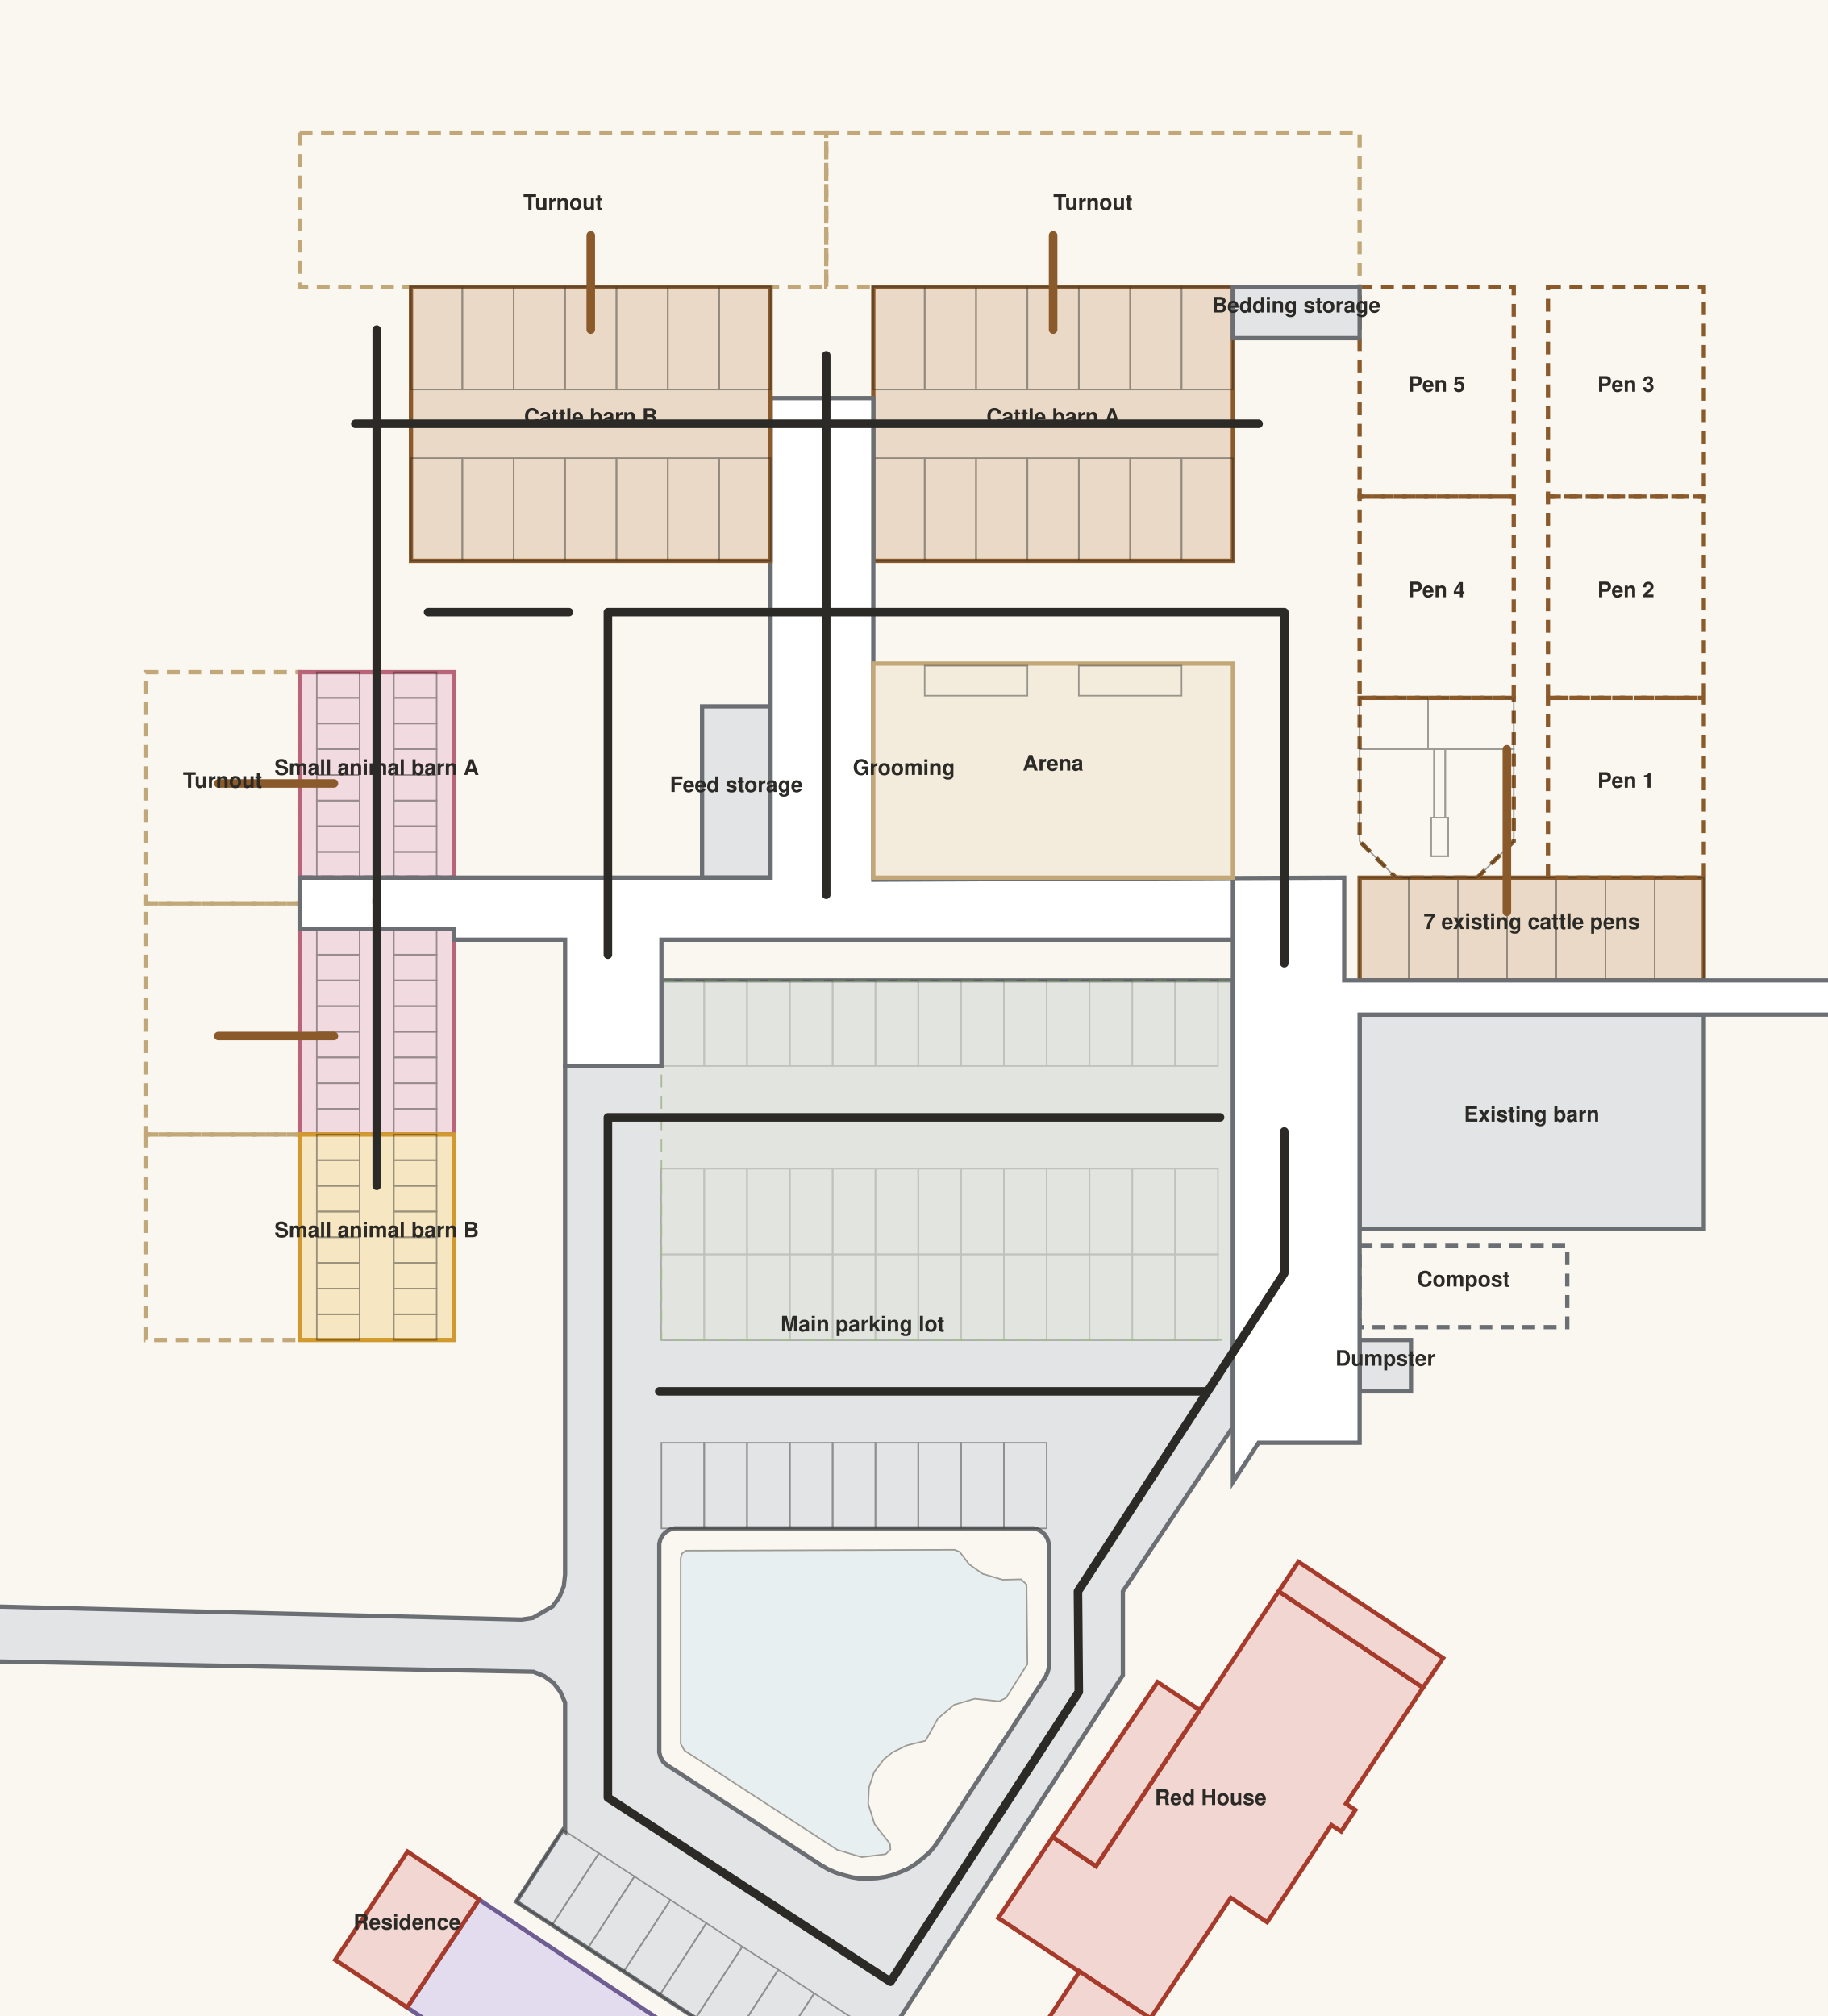
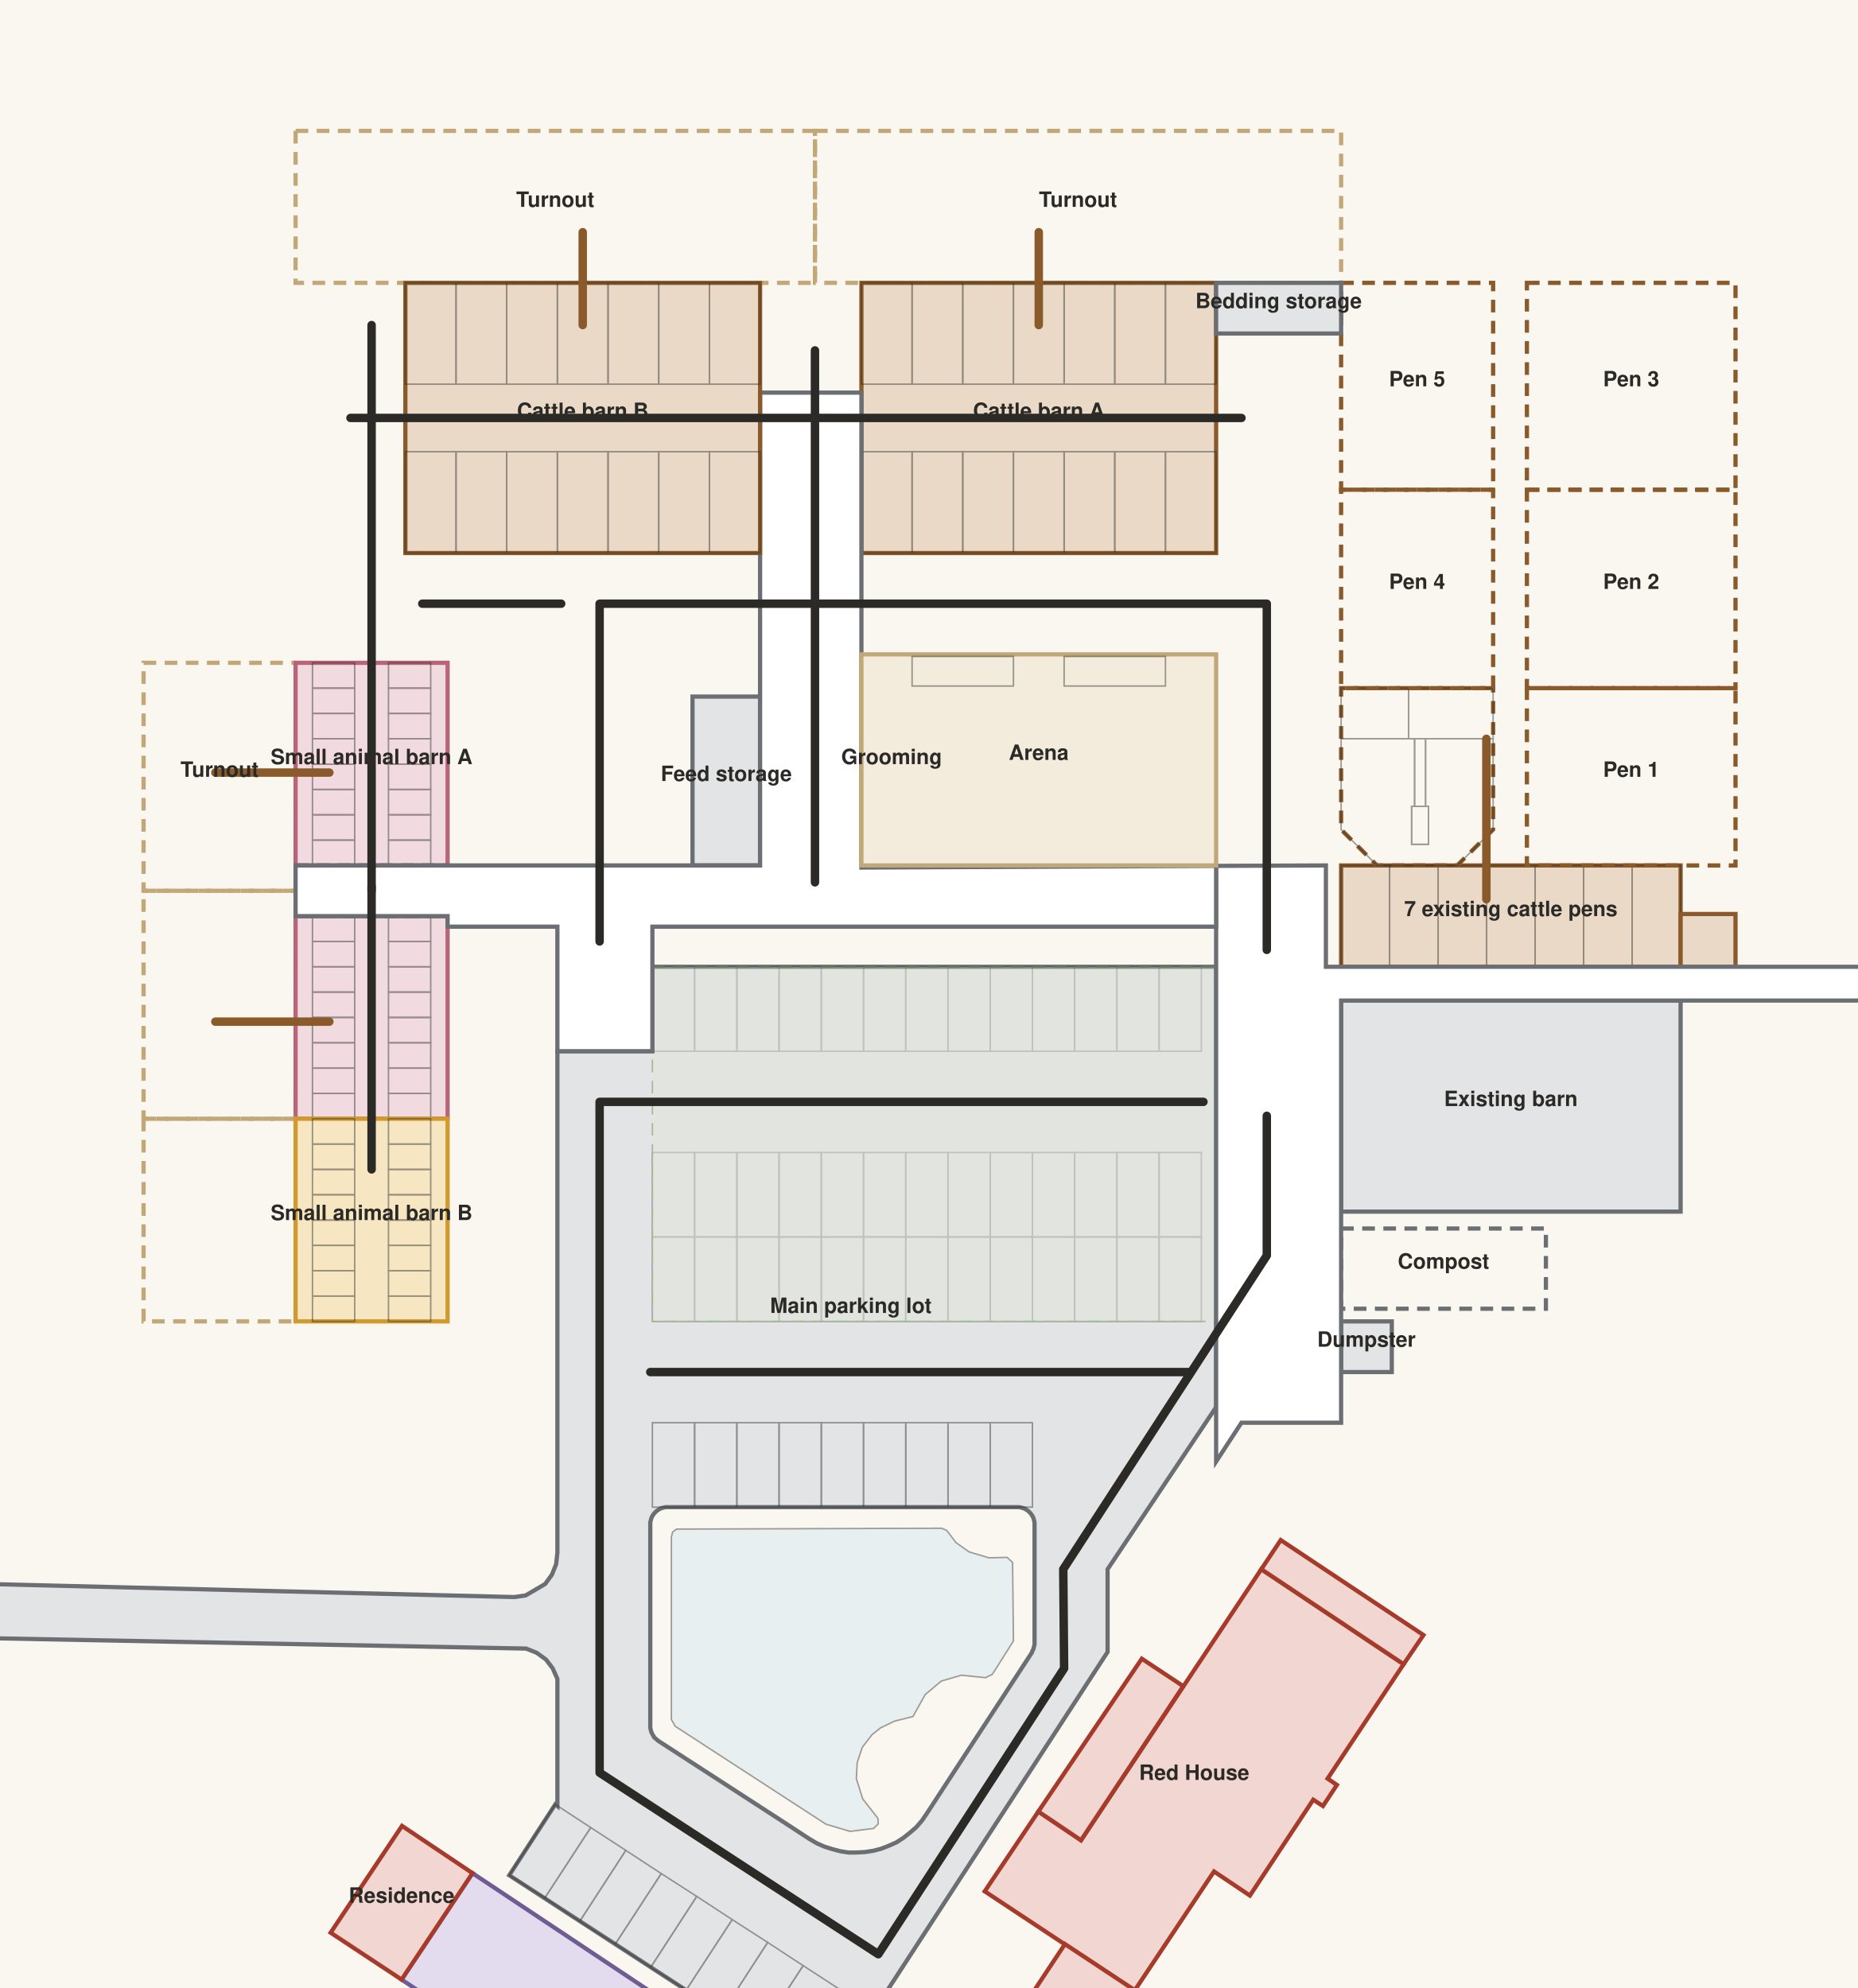
- <svg xmlns="http://www.w3.org/2000/svg" viewBox="-118 11 427.0 470.9" font-family="Avenir Next,Helvetica,Arial,sans-serif">
-   <rect x="-118" y="11" width="427.0" height="470.9" fill="#FAF7F0" />
+ <svg xmlns="http://www.w3.org/2000/svg" viewBox="-118 11 440.0 470.9" font-family="Avenir Next,Helvetica,Arial,sans-serif">
+   <rect x="-118" y="11" width="440.0" height="470.9" fill="#FAF7F0" />
  <g id="level-1">
    <g id="existing-barn">
      <rect x="199.6" y="248" width="80.4" height="50" fill="#E3E4E5" stroke="#6B6F73" stroke-width="1" />
    </g>
    <g id="existing-pens">
      <rect x="199.6" y="216" width="80.4" height="24" fill="#E9D9C6" stroke="#8B5A2B" stroke-width="1" />
      <g fill="none" stroke="#2B2A26" stroke-width=".35" opacity=".45">
        <rect x="199.6" y="216" width="11.486" height="24" />
        <rect x="211.086" y="216" width="11.486" height="24" />
        <rect x="222.572" y="216" width="11.486" height="24" />
        <rect x="234.058" y="216" width="11.486" height="24" />
        <rect x="245.544" y="216" width="11.486" height="24" />
        <rect x="257.03" y="216" width="11.486" height="24" />
        <rect x="268.516" y="216" width="11.486" height="24" />
      </g>
    </g>
    <g id="parking">
      <path fill-rule="evenodd" d="M-287.8,372.3 L-287.8,406.0 L-277.8,396.0 L6.6,401.5 L9.1,402.5 L11.3,404.1 L12.9,406.2 L14.0,408.7 L14.0,438.8 L13.5,438.4 L2.6,455.2 L78.0,504.2 L144.3,402.3 L144.3,382.7 L170.0,344.3 L170.0,240.0 L36.5,240.0 L36.5,260.0 L14.0,260.0 L14.0,378.8 L13.7,381.5 L12.7,384.0 L11.1,386.2 L6.5,388.9 L3.8,389.3 L-277.8,382.3Z M126.5,402.0 L126.7,401.7 L126.8,401.3 L126.9,400.9 L127.0,400.6 L127.0,371.6 L126.9,371.2 L126.8,370.8 L126.7,370.5 L126.5,370.1 L126.3,369.8 L126.1,369.5 L125.8,369.2 L125.5,368.9 L125.2,368.7 L124.9,368.5 L124.5,368.3 L124.2,368.2 L123.8,368.1 L123.4,368.0 L39.6,368.0 L39.2,368.1 L38.8,368.2 L38.5,368.3 L38.1,368.5 L37.8,368.7 L37.5,368.9 L37.2,369.2 L36.9,369.5 L36.7,369.8 L36.5,370.1 L36.3,370.5 L36.2,370.8 L36.1,371.2 L36.0,371.6 L36.0,420.3 L36.1,420.7 L36.2,421.1 L36.3,421.4 L36.5,421.8 L36.7,422.1 L36.9,422.5 L37.2,422.8 L37.5,423.0 L37.8,423.3 L66.2,441.7 L73.7,446.6 L75.4,447.6 L77.2,448.4 L79.1,449.0 L81.0,449.5 L82.9,449.8 L84.9,449.8 L86.8,449.7 L88.8,449.4 L90.7,448.9 L92.5,448.2 L94.3,447.4 L96.0,446.3 L97.5,445.1 L99.0,443.8 L100.3,442.3 L101.4,440.7 L110.2,427.2 L126.4,402.4Z" fill="#E3E4E5" stroke="#6B6F73" stroke-width="1" />
      <g fill="none" stroke="#2B2A26" stroke-width=".35" opacity=".45">
        <polygon points="36.5,240.0 46.5,240.0 46.5,260.0 36.5,260.0" />
        <polygon points="46.5,240.0 56.5,240.0 56.5,260.0 46.5,260.0" />
        <polygon points="56.5,240.0 66.5,240.0 66.5,260.0 56.5,260.0" />
        <polygon points="66.5,240.0 76.5,240.0 76.5,260.0 66.5,260.0" />
        <polygon points="76.5,240.0 86.5,240.0 86.5,260.0 76.5,260.0" />
        <polygon points="86.5,240.0 96.5,240.0 96.5,260.0 86.5,260.0" />
        <polygon points="96.5,240.0 106.5,240.0 106.5,260.0 96.5,260.0" />
        <polygon points="106.5,240.0 116.5,240.0 116.5,260.0 106.5,260.0" />
        <polygon points="116.5,240.0 126.5,240.0 126.5,260.0 116.5,260.0" />
        <polygon points="36.5,284.0 46.5,284.0 46.5,304.0 36.5,304.0" />
        <polygon points="46.5,284.0 56.5,284.0 56.5,304.0 46.5,304.0" />
        <polygon points="56.5,284.0 66.5,284.0 66.5,304.0 56.5,304.0" />
        <polygon points="66.5,284.0 76.5,284.0 76.5,304.0 66.5,304.0" />
        <polygon points="76.5,284.0 86.5,284.0 86.5,304.0 76.5,304.0" />
        <polygon points="86.5,284.0 96.5,284.0 96.5,304.0 86.5,304.0" />
        <polygon points="96.5,284.0 106.5,284.0 106.5,304.0 96.5,304.0" />
        <polygon points="106.5,284.0 116.5,284.0 116.5,304.0 106.5,304.0" />
        <polygon points="116.5,284.0 126.5,284.0 126.5,304.0 116.5,304.0" />
        <polygon points="36.5,304.0 46.5,304.0 46.5,324.0 36.5,324.0" />
        <polygon points="46.5,304.0 56.5,304.0 56.5,324.0 46.5,324.0" />
        <polygon points="56.5,304.0 66.5,304.0 66.5,324.0 56.5,324.0" />
        <polygon points="66.5,304.0 76.5,304.0 76.5,324.0 66.5,324.0" />
        <polygon points="76.5,304.0 86.5,304.0 86.5,324.0 76.5,324.0" />
        <polygon points="86.5,304.0 96.5,304.0 96.5,324.0 86.5,324.0" />
        <polygon points="96.5,304.0 106.5,304.0 106.5,324.0 96.5,324.0" />
        <polygon points="106.5,304.0 116.5,304.0 116.5,324.0 106.5,324.0" />
        <polygon points="116.5,304.0 126.5,304.0 126.5,324.0 116.5,324.0" />
        <polygon points="36.5,348.0 46.5,348.0 46.5,368.0 36.5,368.0" />
        <polygon points="46.5,348.0 56.5,348.0 56.5,368.0 46.5,368.0" />
        <polygon points="56.5,348.0 66.5,348.0 66.5,368.0 56.5,368.0" />
        <polygon points="66.5,348.0 76.5,348.0 76.5,368.0 66.5,368.0" />
        <polygon points="76.5,348.0 86.5,348.0 86.5,368.0 76.5,368.0" />
        <polygon points="86.5,348.0 96.5,348.0 96.5,368.0 86.5,368.0" />
        <polygon points="96.5,348.0 106.5,348.0 106.5,368.0 96.5,368.0" />
        <polygon points="106.5,348.0 116.5,348.0 116.5,368.0 106.5,368.0" />
        <polygon points="116.5,348.0 126.5,348.0 126.5,368.0 116.5,368.0" />
        <polygon points="126.5,240.0 136.5,240.0 136.5,260.0 126.5,260.0" />
        <polygon points="136.5,240.0 146.5,240.0 146.5,260.0 136.5,260.0" />
        <polygon points="146.5,240.0 156.5,240.0 156.5,260.0 146.5,260.0" />
        <polygon points="156.5,240.0 166.5,240.0 166.5,260.0 156.5,260.0" />
        <polygon points="126.5,284.0 136.5,284.0 136.5,304.0 126.5,304.0" />
        <polygon points="126.5,304.0 136.5,304.0 136.5,324.0 126.5,324.0" />
        <polygon points="136.5,284.0 146.5,284.0 146.5,304.0 136.5,304.0" />
        <polygon points="146.5,284.0 156.5,284.0 156.5,304.0 146.5,304.0" />
        <polygon points="136.5,304.0 146.5,304.0 146.5,324.0 136.5,324.0" />
        <polygon points="146.5,304.0 156.5,304.0 156.5,324.0 146.5,324.0" />
        <polygon points="156.5,284.0 166.5,284.0 166.5,304.0 156.5,304.0" />
        <polygon points="156.5,304.0 166.5,304.0 166.5,324.0 156.5,324.0" />
        <polygon points="13.5,438.4 21.9,443.9 11.0,460.6 2.6,455.2 13.5,438.4" />
        <polygon points="21.9,443.9 30.2,449.3 19.3,466.1 11.0,460.6 21.9,443.9" />
        <polygon points="30.2,449.3 38.6,454.8 27.7,471.5 19.3,466.1 30.2,449.3" />
        <polygon points="38.6,454.8 47.0,460.2 36.1,477.0 27.7,471.5 38.6,454.8" />
        <polygon points="47.0,460.2 55.4,465.7 44.5,482.4 36.1,477.0 47.0,460.2" />
        <polygon points="55.4,465.7 63.8,471.1 52.9,487.9 44.5,482.4 55.4,465.7" />
        <polygon points="63.8,471.1 72.2,476.6 61.3,493.3 52.9,487.9 63.8,471.1" />
        <polygon points="72.2,476.6 80.5,482.0 69.6,498.8 61.3,493.3 72.2,476.6" />
        <polygon points="80.5,482.0 88.9,487.5 78.0,504.2 69.6,498.8 80.5,482.0" />
        <polygon points="41.0,418.3 41.9,419.9 77.6,443.1 83.3,444.8 88.9,444.1 90.0,443.0 89.9,441.7 86.3,437.1 84.8,432.3 85.0,428.5 86.2,424.9 88.5,421.9 90.5,420.3 93.8,418.7 98.2,417.6 101.1,412.4 104.9,409.2 109.7,407.8 115.4,408.4 117.0,407.6 122.0,399.7 121.8,381.1 120.5,379.9 116.2,380.0 111.5,378.6 108.4,376.4 106.2,373.5 105.0,373.0 42.2,373.2 41.3,373.9 41.0,375.0 41.0,418.3" fill="#D3E5EF" />
        <polygon points="36.5,240 170.0,240 170.0,324.0 36.5,324.0" fill="#DCE8CF" fill-opacity=".6" stroke="#5F8A3A" stroke-dasharray="3 2" />
      </g>
    </g>
    <g id="existing-red-house">
      <polygon points="169.5,454.3 178.0,460.0 193.0,437.3 195.3,438.8 198.6,433.8 196.4,432.3 214.4,405.2 180.7,382.7 138.0,446.9 127.9,440.1 115.2,459.0 150.7,482.5" fill="#F1D6D1" stroke="#A63A2B" stroke-width="1" />
    </g>
    <g id="existing-carport">
      <polygon points="137.5,519.7 158.7,487.7 134.2,471.5 113.0,503.5" fill="#F1D6D1" stroke="#A63A2B" stroke-width="1" />
    </g>
    <g id="existing-porch-nw">
      <polygon points="127.9,440.1 152.4,403.9 162.2,410.4 138.0,446.9" fill="#F1D6D1" stroke="#A63A2B" stroke-width="1" />
    </g>
    <g id="existing-porch-ne">
      <polygon points="180.7,382.7 185.3,375.8 219.1,398.3 214.4,405.2" fill="#F1D6D1" stroke="#A63A2B" stroke-width="1" />
    </g>
    <g id="horticulture">
      <polygon points="-6.1,454.7 76.8,509.9 60.0,535.2 -22.9,479.9" fill="#E2DCEE" stroke="#6E5C93" stroke-width="1" />
    </g>
    <g id="residence">
      <polygon points="-22.8,443.5 -6.1,454.7 -22.9,479.9 -39.7,468.8" fill="#F1D6D1" stroke="#A63A2B" stroke-width="1" />
    </g>
    <g id="handling">
      <polygon points="235.6,174.0 199.6,174.0 199.6,207.5 208.1,216.0 227.1,216.0 235.6,207.5 235.6,174.0" fill="none" stroke="#8B5A2B" stroke-width="1" stroke-dasharray="3 2" />
      <g fill="none" stroke="#2B2A26" stroke-width=".35" opacity=".45">
        <polygon points="235.6,186 219.6,186 219.6,202 220.3,202 220.3,211 216.3,211 216.3,202 217.0,202 217.0,186 199.6,186 199.6,207.5 208.1,216 227.1,216 235.6,207.5" />
        <rect x="199.6" y="174" width="16" height="12" />
        <rect x="215.6" y="174" width="20" height="12" />
        <rect x="217.0" y="186" width="2.6" height="16" />
        <rect x="216.3" y="202" width="4" height="9" />
      </g>
    </g>
    <g id="holding-5">
      <rect x="199.6" y="78.0" width="36.0" height="49.0" fill="none" stroke="#8B5A2B" stroke-width="1" stroke-dasharray="3 2" />
    </g>
    <g id="holding-4">
      <rect x="199.6" y="127.0" width="36.0" height="47.0" fill="none" stroke="#8B5A2B" stroke-width="1" stroke-dasharray="3 2" />
    </g>
    <g id="holding-3">
-       <rect x="243.6" y="78.0" width="36.4" height="49.0" fill="none" stroke="#8B5A2B" stroke-width="1" stroke-dasharray="3 2" />
+       <rect x="243.6" y="78.0" width="49.4" height="49.0" fill="none" stroke="#8B5A2B" stroke-width="1" stroke-dasharray="3 2" />
    </g>
    <g id="holding-2">
-       <rect x="243.6" y="127.0" width="36.4" height="47.0" fill="none" stroke="#8B5A2B" stroke-width="1" stroke-dasharray="3 2" />
+       <rect x="243.6" y="127.0" width="49.4" height="47.0" fill="none" stroke="#8B5A2B" stroke-width="1" stroke-dasharray="3 2" />
    </g>
    <g id="holding-1">
-       <rect x="243.6" y="174.0" width="36.4" height="42.0" fill="none" stroke="#8B5A2B" stroke-width="1" stroke-dasharray="3 2" />
+       <rect x="243.6" y="174.0" width="49.4" height="42.0" fill="none" stroke="#8B5A2B" stroke-width="1" stroke-dasharray="3 2" />
+     </g>
+     <g id="existing-dogear">
+       <polygon points="280.0,227.5 293.0,227.5 293.0,240.0 280.0,240.0" fill="#E9D9C6" stroke="#8B5A2B" stroke-width="1" />
    </g>
    <g id="compost">
      <rect x="199.6" y="302.0" width="48.5" height="19.0" fill="none" stroke="#6B6F73" stroke-width="1" stroke-dasharray="3 2" />
    </g>
    <g id="dumpster">
      <rect x="199.6" y="324.0" width="12.0" height="12.0" fill="#E3E4E5" stroke="#6B6F73" stroke-width="1" />
    </g>
    <g id="existing-poultry">
      <polygon points="430.7,273.3 401.2,230.0 367.2,253.2 396.7,296.5" fill="#F6E6C2" stroke="#D19A2E" stroke-width="1" />
    </g>
    <g id="walk">
      <polygon points="170.0,344.3 170.0,357.2 176.0,348.0 176.0,348.0 176.0,348.0 176.0,348.0 176.0,348.0 176.0,348.0 176.0,348.0 176.0,348.0 176.0,348.0 176.0,348.0 176.0,348.0 199.6,348.0 199.6,348.0 199.6,348.0 199.6,248.0 199.6,248.0 199.6,248.0 199.6,248.0 199.6,248.0 199.6,248.0 199.6,248.0 199.6,248.0 199.6,248.0 199.6,248.0 199.6,248.0 199.6,248.0 199.6,248.0 199.6,248.0 199.6,248.0 199.6,248.0 199.6,248.0 366.3,248.0 366.3,248.0 380.3,246.9 380.3,246.9 380.3,246.9 380.3,246.9 380.3,246.9 380.3,246.9 380.3,246.9 380.3,246.9 380.3,246.9 380.3,246.9 380.3,246.9 380.3,246.9 412.9,294.9 412.9,294.9 412.9,294.9 423.3,287.8 423.3,287.8 423.3,287.8 390.6,239.9 390.6,239.9 390.6,239.9 366.3,240.0 366.3,240.0 196.0,240.0 196.0,240.0 196.0,240.0 196.0,240.0 196.0,240.0 196.0,240.0 196.0,240.0 196.0,240.0 196.0,240.0 196.0,240.0 196.0,240.0 196.0,240.0 196.0,240.0 196.0,240.0 196.0,240.0 196.0,240.0 196.0,240.0 196.0,216.0 196.0,216.0 196.0,216.0 170.0,216.1 170.0,230.5" fill="#fff" stroke="#6B6F73" stroke-width="1" />
    </g>
  </g>
  <g id="level-2">
    <g id="turnout-cattle-a">
      <rect x="75.0" y="42.0" width="124.6" height="36.0" fill="none" stroke="#C2A878" stroke-width="1" stroke-dasharray="3 2" />
    </g>
    <g id="turnout-small-a">
      <rect x="-84.0" y="168.0" width="36.0" height="54.0" fill="none" stroke="#C2A878" stroke-width="1" stroke-dasharray="3 2" />
    </g>
    <g id="turnout-small-a2">
      <rect x="-84.0" y="222.0" width="36.0" height="54.0" fill="none" stroke="#C2A878" stroke-width="1" stroke-dasharray="3 2" />
    </g>
    <g id="cattle-a">
      <rect x="86.0" y="78.0" width="84.0" height="64" fill="#E9D9C6" stroke="#8B5A2B" stroke-width="1" />
      <g fill="none" stroke="#2B2A26" stroke-width=".35" opacity=".45">
        <rect x="86.0" y="78.0" width="12" height="24" />
        <rect x="98.0" y="78.0" width="12" height="24" />
        <rect x="110.0" y="78.0" width="12" height="24" />
        <rect x="122.0" y="78.0" width="12" height="24" />
        <rect x="134.0" y="78.0" width="12" height="24" />
        <rect x="146.0" y="78.0" width="12" height="24" />
        <rect x="158.0" y="78.0" width="12" height="24" />
        <rect x="86.0" y="118.0" width="12" height="24" />
        <rect x="98.0" y="118.0" width="12" height="24" />
        <rect x="110.0" y="118.0" width="12" height="24" />
        <rect x="122.0" y="118.0" width="12" height="24" />
        <rect x="134.0" y="118.0" width="12" height="24" />
        <rect x="146.0" y="118.0" width="12" height="24" />
        <rect x="158.0" y="118.0" width="12" height="24" />
      </g>
    </g>
    <g id="feed">
      <rect x="46.0" y="176.0" width="16.0" height="40.0" fill="#E3E4E5" stroke="#6B6F73" stroke-width="1" />
    </g>
    <g id="small-a">
      <rect x="-48.0" y="168.0" width="36.0" height="48.0" fill="#F1DAE0" stroke="#B8657A" stroke-width="1" />
      <g fill="none" stroke="#2B2A26" stroke-width=".35" opacity=".45">
        <rect x="-44.0" y="168.0" width="10" height="6" />
        <rect x="-44.0" y="174.0" width="10" height="6" />
        <rect x="-44.0" y="180.0" width="10" height="6" />
        <rect x="-44.0" y="186.0" width="10" height="6" />
        <rect x="-44.0" y="192.0" width="10" height="6" />
        <rect x="-44.0" y="198.0" width="10" height="6" />
        <rect x="-44.0" y="204.0" width="10" height="6" />
        <rect x="-44.0" y="210.0" width="10" height="6" />
        <rect x="-26.0" y="168.0" width="10" height="6" />
        <rect x="-26.0" y="174.0" width="10" height="6" />
        <rect x="-26.0" y="180.0" width="10" height="6" />
        <rect x="-26.0" y="186.0" width="10" height="6" />
        <rect x="-26.0" y="192.0" width="10" height="6" />
        <rect x="-26.0" y="198.0" width="10" height="6" />
        <rect x="-26.0" y="204.0" width="10" height="6" />
        <rect x="-26.0" y="210.0" width="10" height="6" />
      </g>
    </g>
    <g id="small-a2">
      <rect x="-48.0" y="228.0" width="36.0" height="48.0" fill="#F1DAE0" stroke="#B8657A" stroke-width="1" />
      <g fill="none" stroke="#2B2A26" stroke-width=".35" opacity=".45">
        <rect x="-44.0" y="228.0" width="10" height="6" />
        <rect x="-44.0" y="234.0" width="10" height="6" />
        <rect x="-44.0" y="240.0" width="10" height="6" />
        <rect x="-44.0" y="246.0" width="10" height="6" />
        <rect x="-44.0" y="252.0" width="10" height="6" />
        <rect x="-44.0" y="258.0" width="10" height="6" />
        <rect x="-44.0" y="264.0" width="10" height="6" />
        <rect x="-44.0" y="270.0" width="10" height="6" />
        <rect x="-26.0" y="228.0" width="10" height="6" />
        <rect x="-26.0" y="234.0" width="10" height="6" />
        <rect x="-26.0" y="240.0" width="10" height="6" />
        <rect x="-26.0" y="246.0" width="10" height="6" />
        <rect x="-26.0" y="252.0" width="10" height="6" />
        <rect x="-26.0" y="258.0" width="10" height="6" />
        <rect x="-26.0" y="264.0" width="10" height="6" />
        <rect x="-26.0" y="270.0" width="10" height="6" />
      </g>
    </g>
    <g id="bedding">
      <rect x="170.0" y="78.0" width="29.6" height="12.0" fill="#E3E4E5" stroke="#6B6F73" stroke-width="1" />
    </g>
    <g id="dogtrot">
      <rect x="-48.0" y="216.0" width="36" height="12.0" fill="none" stroke="#6B6F73" stroke-width="1" stroke-dasharray="3 2" />
    </g>
    <g id="grooming">
      <rect x="88.3" y="171.0" width="9.7" height="42.0" fill="#F3ECDD" stroke="#C2A878" stroke-width="1" />
    </g>
    <g id="walk-2">
      <polygon points="14.0,230.5 14.0,230.5 14.0,230.5 14.0,230.5 14.0,230.5 14.0,230.5 14.0,230.5 14.0,230.5 14.0,230.5 14.0,230.5 14.0,230.5 14.0,230.5 14.0,230.5 14.0,230.5 14.0,230.5 14.0,230.5 14.0,260.0 14.0,260.0 14.0,260.0 36.5,260.0 36.5,260.0 36.5,260.0 36.5,230.5 36.5,230.5 36.5,230.5 36.5,230.5 36.5,230.5 36.5,230.5 36.5,230.5 36.5,230.5 36.5,230.5 36.5,230.5 36.5,230.5 36.5,230.5 36.5,230.5 36.5,230.5 36.5,230.5 36.5,230.5 36.5,230.5 170.0,230.5 170.0,230.5 170.0,230.5 170.0,230.5 170.0,230.5 170.0,230.5 170.0,230.5 170.0,230.5 170.0,230.5 170.0,230.5 170.0,230.5 170.0,230.5 170.0,230.5 170.0,230.5 170.0,230.5 170.0,230.5 170.0,230.5 170.0,216.1 86.0,216.5 86.0,216.5 86.0,216.5 86.0,216.5 86.0,216.5 86.0,216.5 86.0,216.5 86.0,216.5 86.0,216.5 86.0,216.5 86.0,216.5 86.0,216.5 86.0,216.5 86.0,216.5 86.0,216.5 86.0,216.5 86.0,216.5 86.0,104.0 86.0,104.0 86.0,104.0 62.0,104.0 62.0,104.0 62.0,104.0 62.0,216.0 62.0,216.0 62.0,216.0 62.0,216.0 62.0,216.0 62.0,216.0 62.0,216.0 62.0,216.0 62.0,216.0 62.0,216.0 62.0,216.0 62.0,216.0 62.0,216.0 62.0,216.0 62.0,216.0 62.0,216.0 62.0,216.0 -12.0,216.0 -48.0,216.0 -48.0,216.0 -48.0,216.0 -48.0,228.0 -12.0,228.0 -12.0,230.5 14.0,230.5" fill="#fff" stroke="#6B6F73" stroke-width="1" />
    </g>
  </g>
  <g id="level-3">
    <g id="turnout-cattle-b">
      <rect x="-48.0" y="42.0" width="123.0" height="36" fill="none" stroke="#C2A878" stroke-width="1" stroke-dasharray="3 2" />
    </g>
    <g id="turnout-small-b">
      <rect x="-84.0" y="276.0" width="36.0" height="48" fill="none" stroke="#C2A878" stroke-width="1" stroke-dasharray="3 2" />
    </g>
    <g id="cattle-b">
      <rect x="-22.0" y="78.0" width="84.0" height="64" fill="#E9D9C6" stroke="#8B5A2B" stroke-width="1" />
      <g fill="none" stroke="#2B2A26" stroke-width=".35" opacity=".45">
        <rect x="-22.0" y="78.0" width="12" height="24" />
        <rect x="-10.0" y="78.0" width="12" height="24" />
        <rect x="2.0" y="78.0" width="12" height="24" />
        <rect x="14.0" y="78.0" width="12" height="24" />
        <rect x="26.0" y="78.0" width="12" height="24" />
        <rect x="38.0" y="78.0" width="12" height="24" />
        <rect x="50.0" y="78.0" width="12" height="24" />
        <rect x="-22.0" y="118.0" width="12" height="24" />
        <rect x="-10.0" y="118.0" width="12" height="24" />
        <rect x="2.0" y="118.0" width="12" height="24" />
        <rect x="14.0" y="118.0" width="12" height="24" />
        <rect x="26.0" y="118.0" width="12" height="24" />
        <rect x="38.0" y="118.0" width="12" height="24" />
        <rect x="50.0" y="118.0" width="12" height="24" />
      </g>
    </g>
    <g id="arena">
      <rect x="86.0" y="166.0" width="84.0" height="50.0" fill="#F3ECDD" stroke="#C2A878" stroke-width="1" />
      <g fill="none" stroke="#2B2A26" stroke-width=".35" opacity=".45">
        <rect x="98.0" y="166.5" width="24" height="7" />
        <rect x="134.0" y="166.5" width="24" height="7" />
      </g>
    </g>
    <g id="small-b">
      <rect x="-48.0" y="276.0" width="36" height="48" fill="#F6E6C2" stroke="#D19A2E" stroke-width="1" />
      <g fill="none" stroke="#2B2A26" stroke-width=".35" opacity=".45">
        <rect x="-44.0" y="276.0" width="10" height="6" />
        <rect x="-44.0" y="282.0" width="10" height="6" />
        <rect x="-44.0" y="288.0" width="10" height="6" />
        <rect x="-44.0" y="294.0" width="10" height="6" />
        <rect x="-44.0" y="300.0" width="10" height="6" />
        <rect x="-44.0" y="306.0" width="10" height="6" />
        <rect x="-44.0" y="312.0" width="10" height="6" />
        <rect x="-44.0" y="318.0" width="10" height="6" />
        <rect x="-26.0" y="276.0" width="10" height="6" />
        <rect x="-26.0" y="282.0" width="10" height="6" />
        <rect x="-26.0" y="288.0" width="10" height="6" />
        <rect x="-26.0" y="294.0" width="10" height="6" />
        <rect x="-26.0" y="300.0" width="10" height="6" />
        <rect x="-26.0" y="306.0" width="10" height="6" />
        <rect x="-26.0" y="312.0" width="10" height="6" />
        <rect x="-26.0" y="318.0" width="10" height="6" />
      </g>
    </g>
  </g>
  <g id="drives" />
  <g id="circulation">
    <polyline id="loop-parking" points="167.0,272.0 24.0,272.0 24.0,430.9 90.0,473.9 134.0,406.2 133.8,382.7 182.0,308.4 182.0,275.3" fill="none" stroke="#2B2A26" stroke-width="2" stroke-linecap="round" stroke-linejoin="round" />
    <polyline id="loop-mid" points="164.0,336.0 36.0,336.0" fill="none" stroke="#2B2A26" stroke-width="2" stroke-linecap="round" stroke-linejoin="round" />
    <polyline id="aisle-cattle" points="-35.0,110.0 176.0,110.0" fill="none" stroke="#2B2A26" stroke-width="2" stroke-linecap="round" stroke-linejoin="round" />
    <polyline id="drive-loop" points="182.0,236.0 182.0,154.0 24.0,154.0 24.0,234.0" fill="none" stroke="#2B2A26" stroke-width="2" stroke-linecap="round" stroke-linejoin="round" />
    <polyline id="aisle-small-a" points="-30.0,88.0 -30.0,222.0" fill="none" stroke="#2B2A26" stroke-width="2" stroke-linecap="round" stroke-linejoin="round" />
    <polyline id="aisle-small-b" points="-30.0,221.0 -30.0,288.0" fill="none" stroke="#2B2A26" stroke-width="2" stroke-linecap="round" stroke-linejoin="round" />
    <polyline id="an-cattle-a" points="128.0,88.0 128.0,66.0" fill="none" stroke="#8B5A2B" stroke-width="2" stroke-linecap="round" stroke-linejoin="round" />
    <polyline id="an-cattle-b" points="20.0,88.0 20.0,66.0" fill="none" stroke="#8B5A2B" stroke-width="2" stroke-linecap="round" stroke-linejoin="round" />
    <polyline id="an-small-b" points="-40.0,253.0 -67.0,253.0" fill="none" stroke="#8B5A2B" stroke-width="2" stroke-linecap="round" stroke-linejoin="round" />
    <polyline id="an-small-b1" points="-40.0,194.0 -67.0,194.0" fill="none" stroke="#8B5A2B" stroke-width="2" stroke-linecap="round" stroke-linejoin="round" />
    <polyline id="an-pens" points="234.0,224.0 234.0,186.0" fill="none" stroke="#8B5A2B" stroke-width="2" stroke-linecap="round" stroke-linejoin="round" />
    <polyline id="loop-mid1" points="14.9,154.0 -18.0,154.0" fill="none" stroke="#2B2A26" stroke-width="2" stroke-linecap="round" stroke-linejoin="round" />
    <polyline id="aisle-small-a1" points="75.0,94.0 75.0,220.0" fill="none" stroke="#2B2A26" stroke-width="2" stroke-linecap="round" stroke-linejoin="round" />
  </g>
  <g id="names">
    <text data-id="existing-barn" x="239.8" y="273.0" text-anchor="middle" font-size="5" font-weight="700" fill="#2B2A26">Existing barn</text>
    <text data-id="existing-pens" x="239.8" y="228.0" text-anchor="middle" font-size="5" font-weight="700" fill="#2B2A26">7 existing cattle pens</text>
    <text data-id="parking" x="83.5" y="322.0" text-anchor="middle" font-size="5" font-weight="700" fill="#2B2A26">Main parking lot</text>
    <text data-id="existing-red-house" x="164.8" y="432.6" text-anchor="middle" font-size="5" font-weight="700" fill="#2B2A26">Red House</text>
    <text data-id="existing-carport" x="135.85" y="495.6" text-anchor="middle" font-size="5" font-weight="700" fill="#2B2A26">Carport</text>
    <text data-id="horticulture" x="26.95" y="494.95" text-anchor="middle" font-size="5" font-weight="700" fill="#2B2A26">Horticulture area</text>
    <text data-id="residence" x="-22.9" y="461.7" text-anchor="middle" font-size="5" font-weight="700" fill="#2B2A26">Residence</text>
    <text data-id="holding-5" x="217.6" y="102.5" text-anchor="middle" font-size="5" font-weight="700" fill="#2B2A26">Pen 5</text>
    <text data-id="holding-4" x="217.6" y="150.5" text-anchor="middle" font-size="5" font-weight="700" fill="#2B2A26">Pen 4</text>
-     <text data-id="holding-3" x="261.8" y="102.5" text-anchor="middle" font-size="5" font-weight="700" fill="#2B2A26">Pen 3</text>
-     <text data-id="holding-2" x="261.8" y="150.5" text-anchor="middle" font-size="5" font-weight="700" fill="#2B2A26">Pen 2</text>
-     <text data-id="holding-1" x="261.8" y="195.0" text-anchor="middle" font-size="5" font-weight="700" fill="#2B2A26">Pen 1</text>
+     <text data-id="holding-3" x="268.3" y="102.5" text-anchor="middle" font-size="5" font-weight="700" fill="#2B2A26">Pen 3</text>
+     <text data-id="holding-2" x="268.3" y="150.5" text-anchor="middle" font-size="5" font-weight="700" fill="#2B2A26">Pen 2</text>
+     <text data-id="holding-1" x="268.3" y="195.0" text-anchor="middle" font-size="5" font-weight="700" fill="#2B2A26">Pen 1</text>
    <text data-id="compost" x="223.85" y="311.5" text-anchor="middle" font-size="5" font-weight="700" fill="#2B2A26">Compost</text>
    <text data-id="dumpster" x="205.6" y="330.0" text-anchor="middle" font-size="5" font-weight="700" fill="#2B2A26">Dumpster</text>
    <text data-id="existing-poultry" x="398.95" y="263.25" text-anchor="middle" font-size="5" font-weight="700" fill="#2B2A26">Poultry</text>
    <text data-id="turnout-cattle-a" x="137.3" y="60.0" text-anchor="middle" font-size="5" font-weight="700" fill="#2B2A26">Turnout</text>
    <text data-id="turnout-small-a" x="-66.0" y="195.0" text-anchor="middle" font-size="5" font-weight="700" fill="#2B2A26">Turnout</text>
    <text data-id="cattle-a" x="128.0" y="110.0" text-anchor="middle" font-size="5" font-weight="700" fill="#2B2A26">Cattle barn A</text>
    <text data-id="feed" x="54.0" y="196.0" text-anchor="middle" font-size="5" font-weight="700" fill="#2B2A26">Feed storage</text>
    <text data-id="small-a" x="-30.0" y="192.0" text-anchor="middle" font-size="5" font-weight="700" fill="#2B2A26">Small animal barn A</text>
    <text data-id="bedding" x="184.8" y="84.0" text-anchor="middle" font-size="5" font-weight="700" fill="#2B2A26">Bedding storage</text>
    <text data-id="grooming" x="93.15" y="192.0" text-anchor="middle" font-size="5" font-weight="700" fill="#2B2A26">Grooming</text>
    <text data-id="turnout-cattle-b" x="13.5" y="60.0" text-anchor="middle" font-size="5" font-weight="700" fill="#2B2A26">Turnout</text>
    <text data-id="cattle-b" x="20.0" y="110.0" text-anchor="middle" font-size="5" font-weight="700" fill="#2B2A26">Cattle barn B</text>
    <text data-id="arena" x="128.0" y="191.0" text-anchor="middle" font-size="5" font-weight="700" fill="#2B2A26">Arena</text>
    <text data-id="small-b" x="-30.0" y="300.0" text-anchor="middle" font-size="5" font-weight="700" fill="#2B2A26">Small animal barn B</text>
  </g>
</svg>
